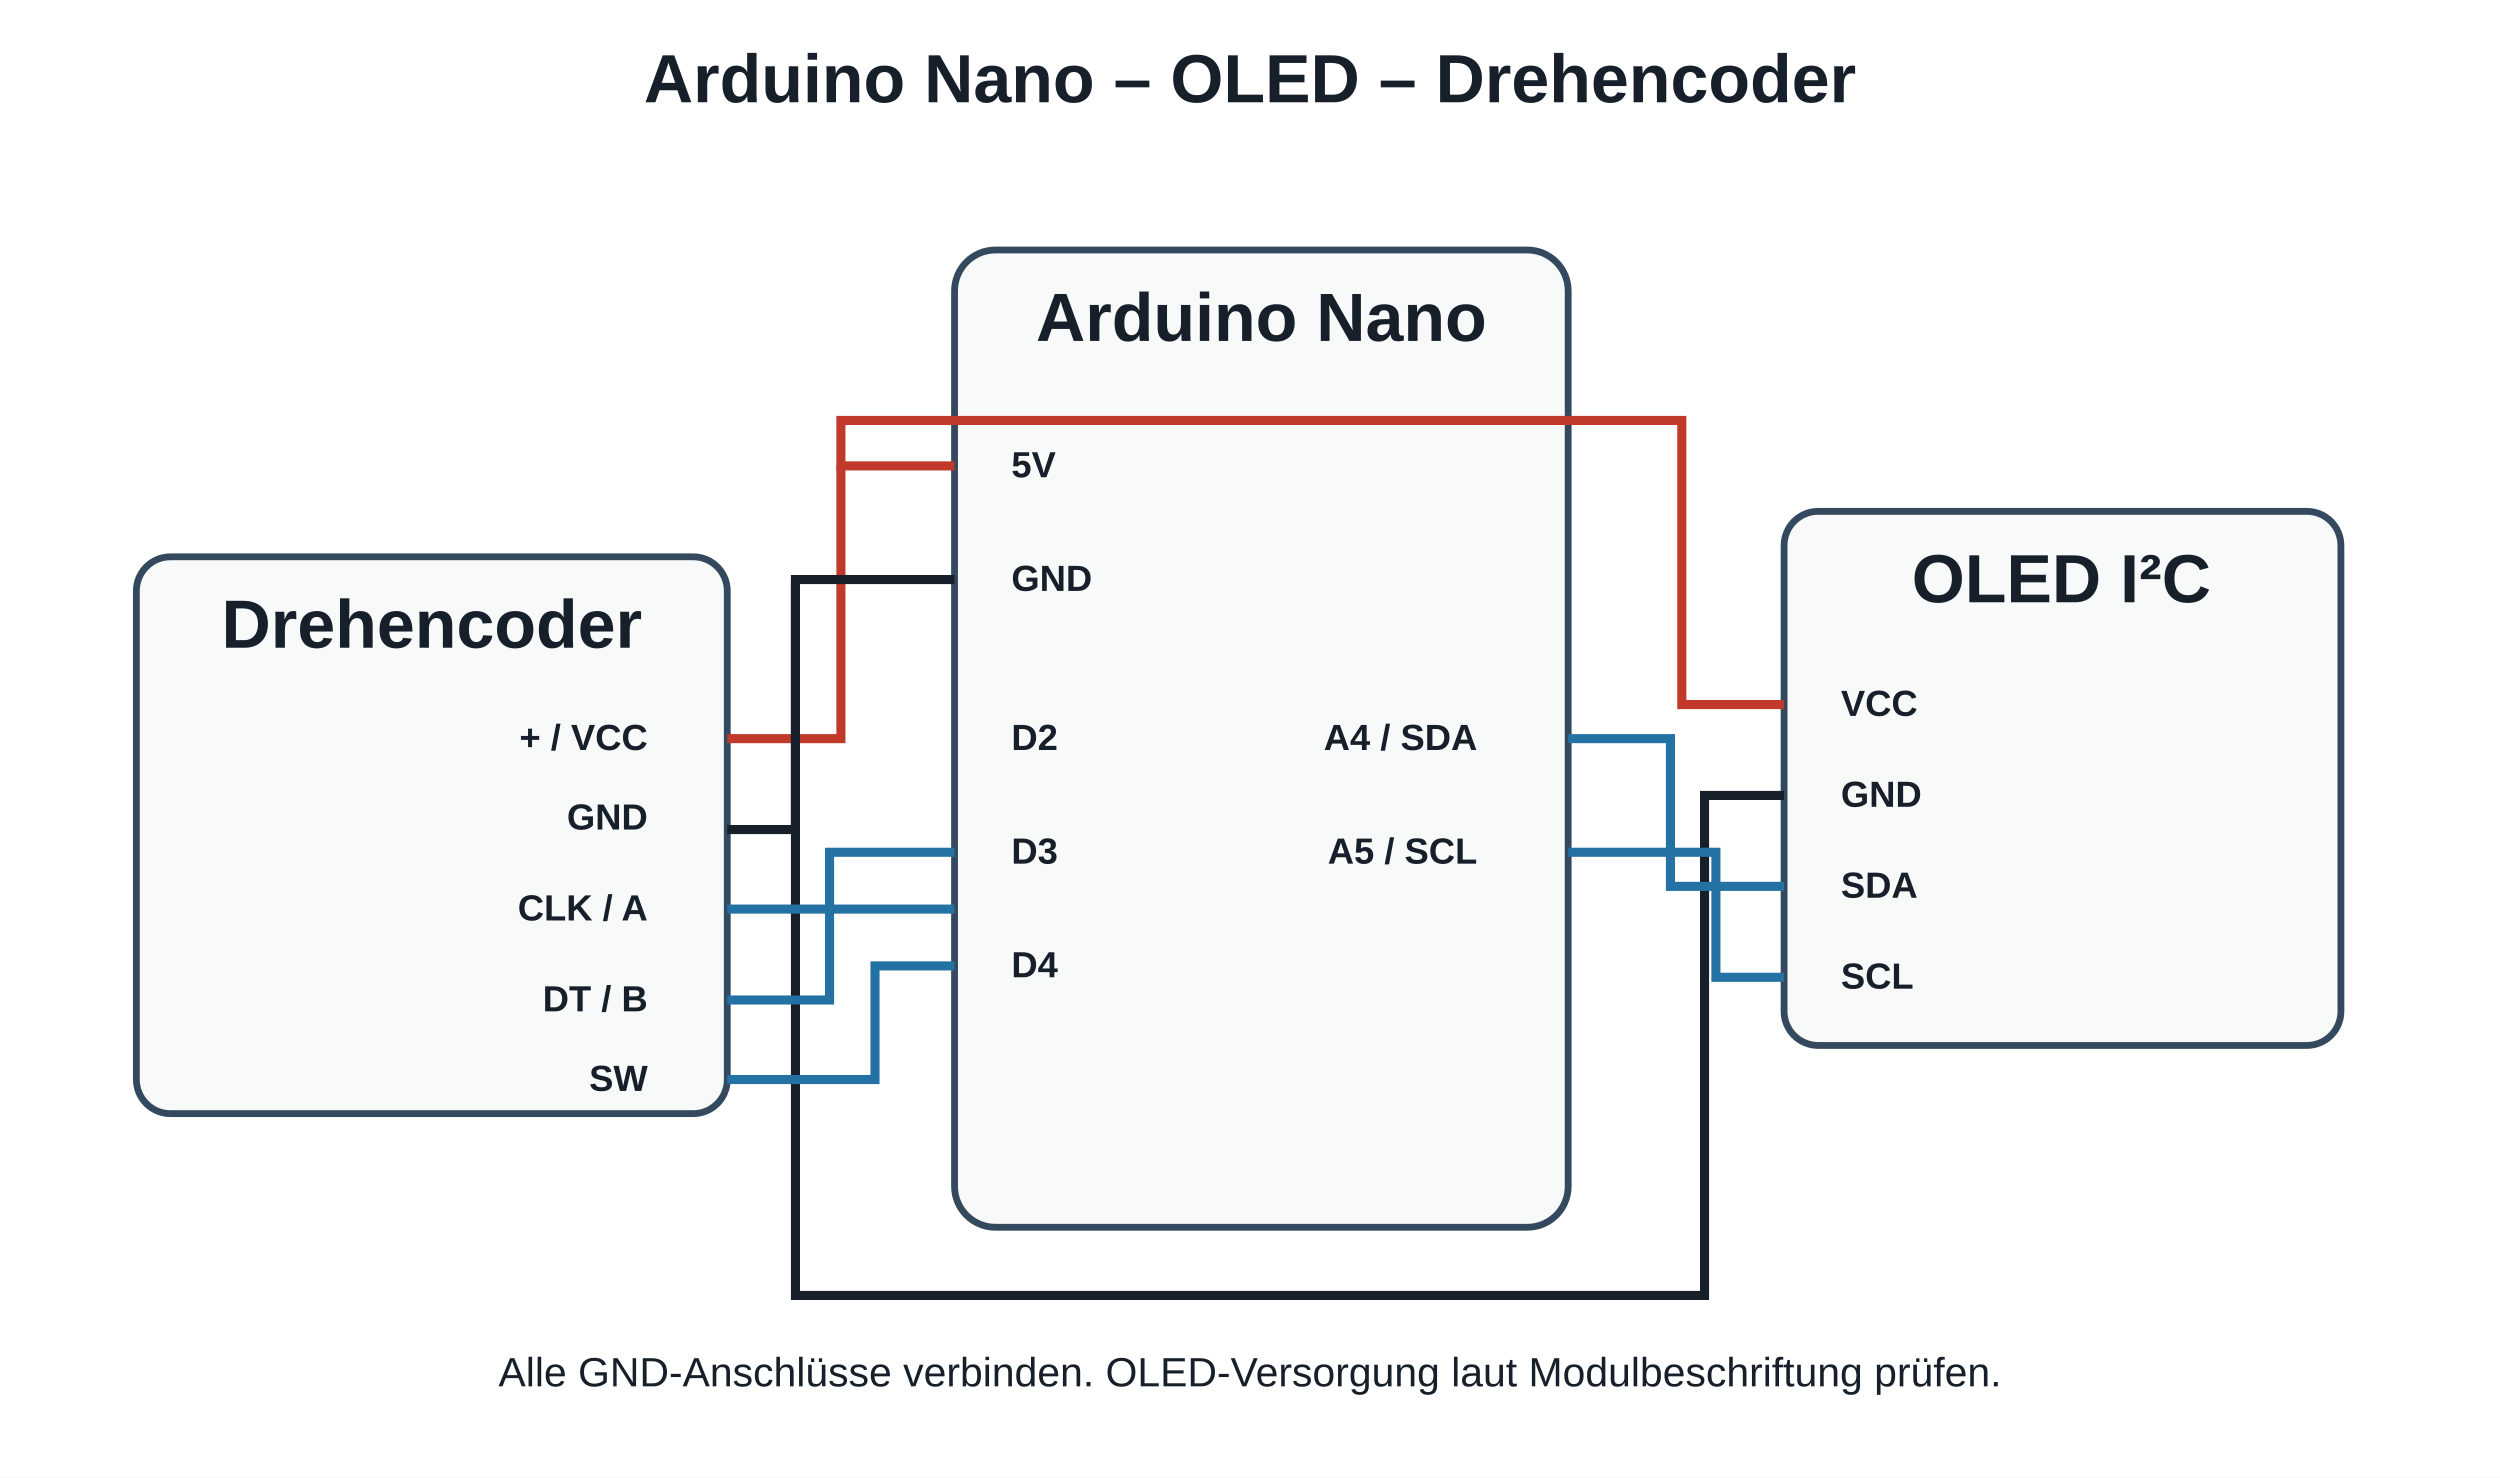
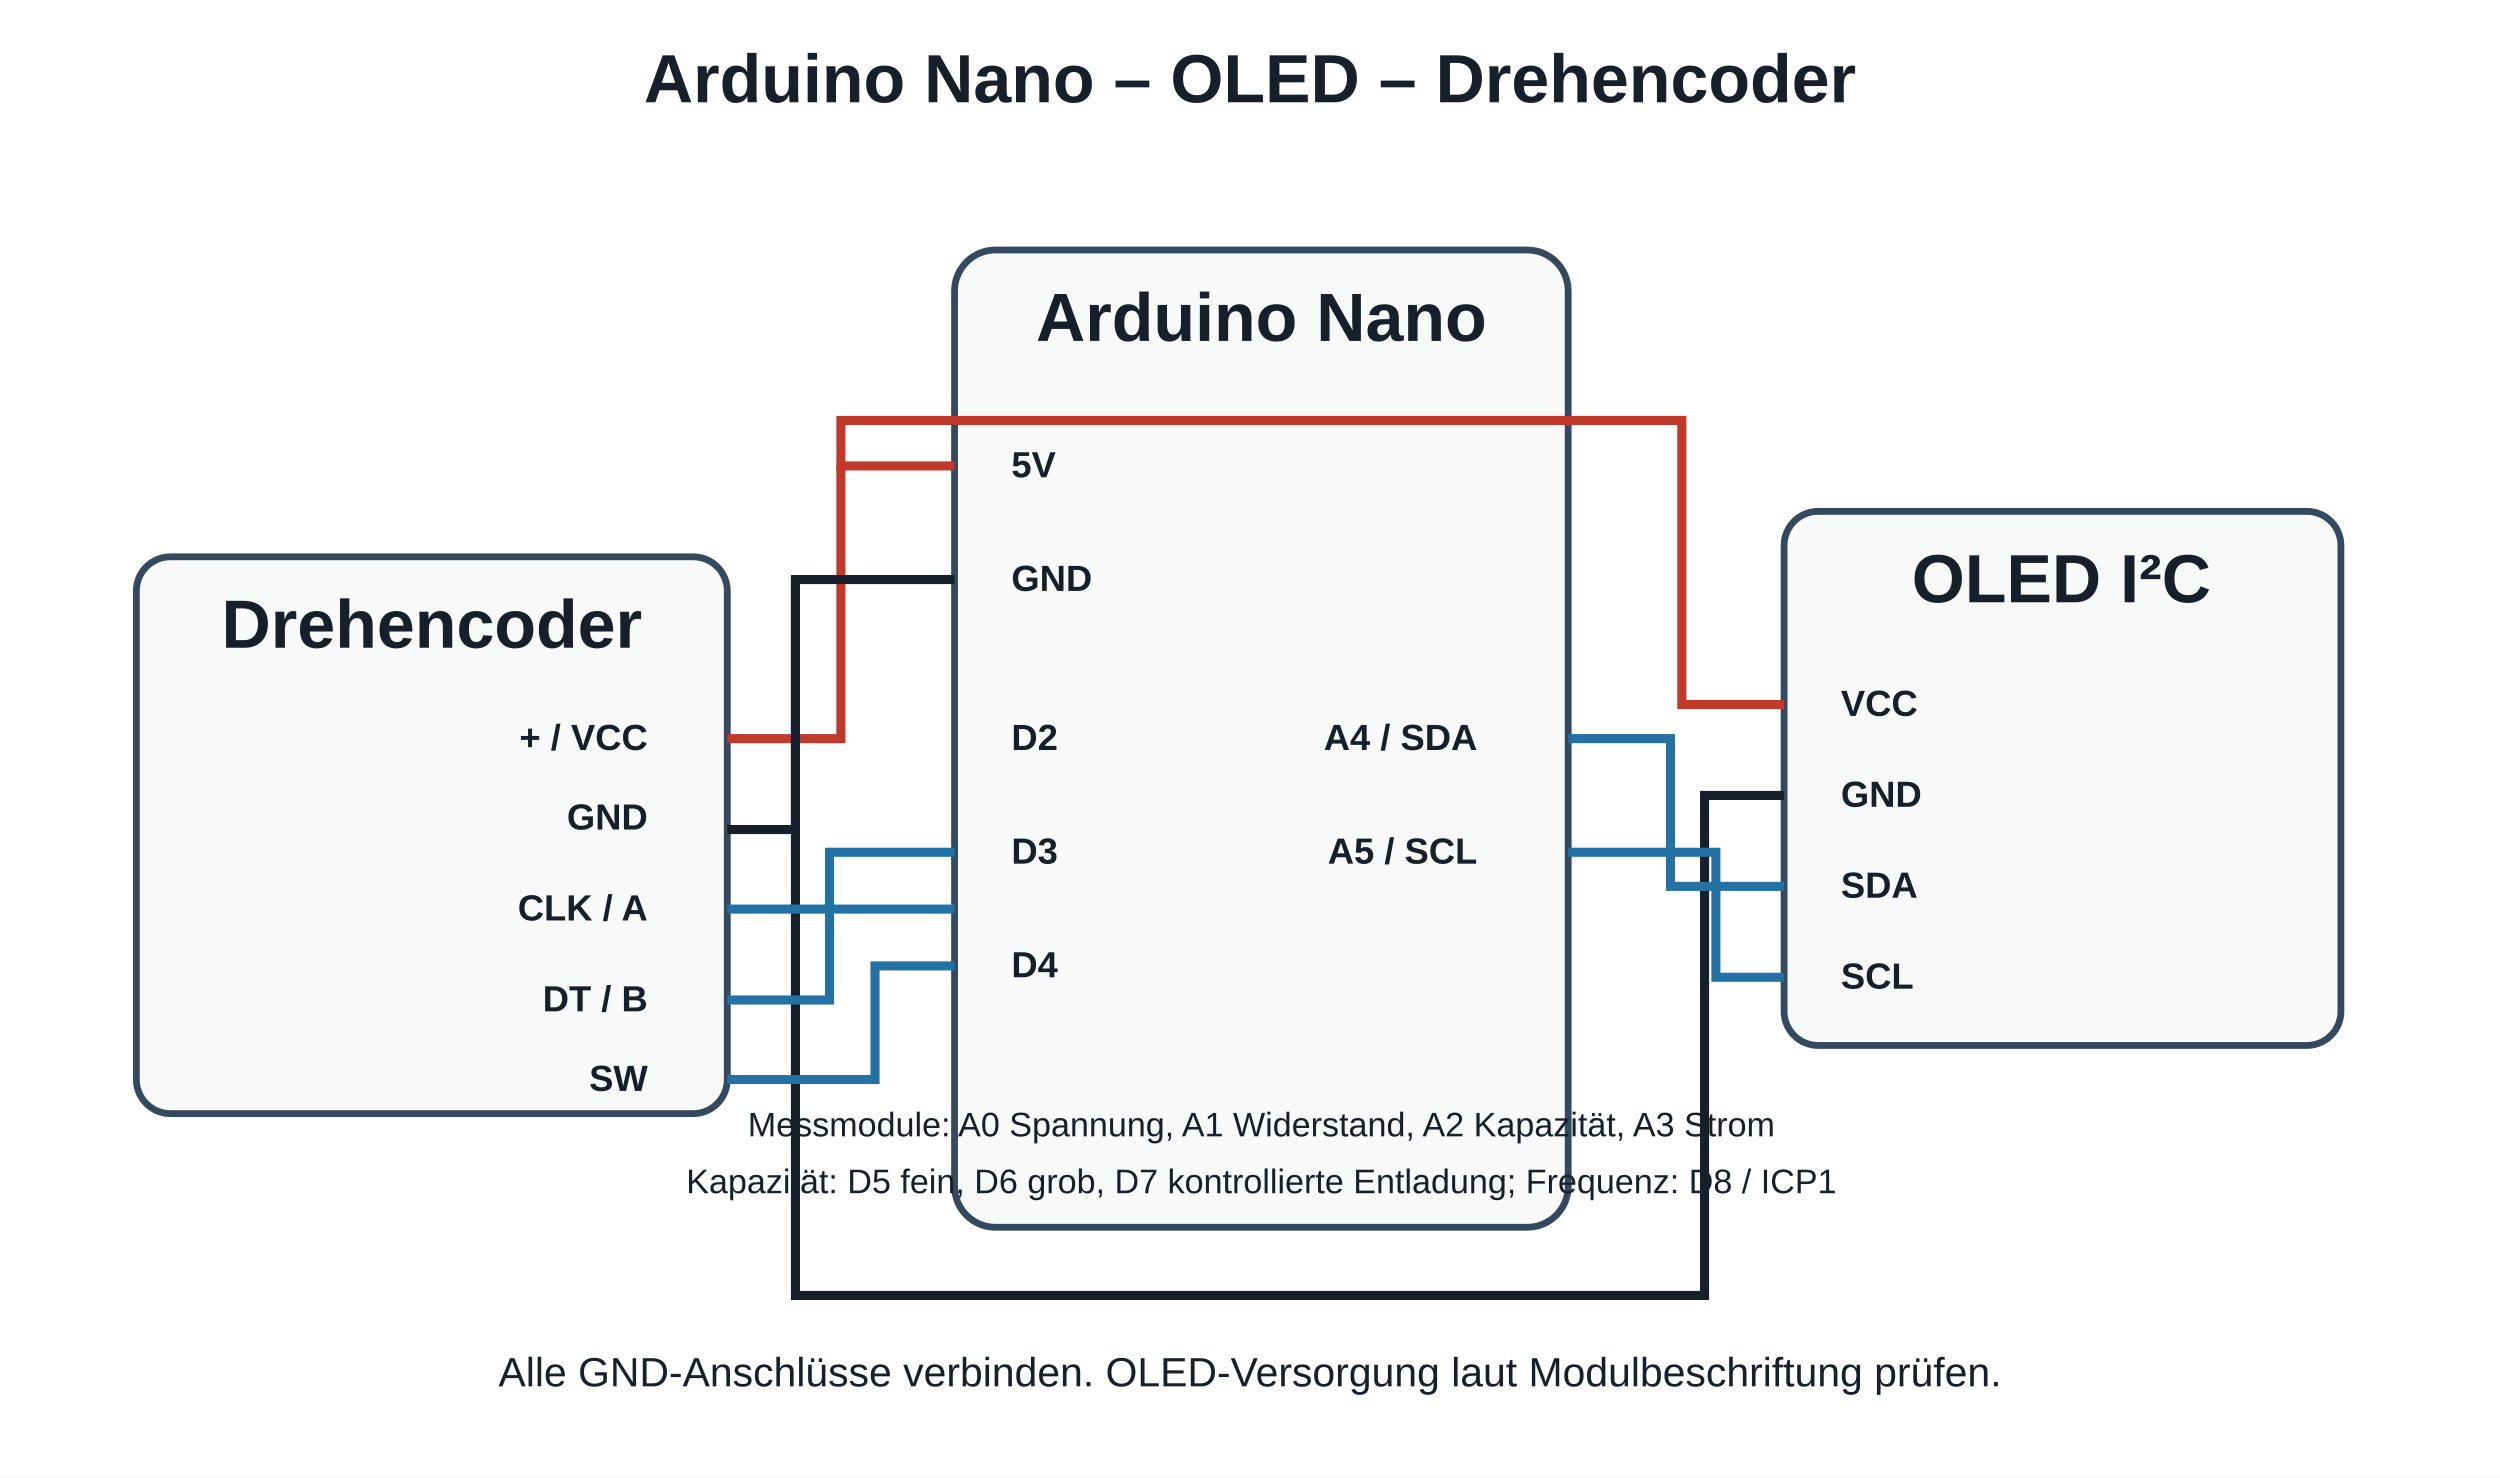
<svg xmlns="http://www.w3.org/2000/svg" width="1100" height="650" viewBox="0 0 1100 650">
  <style>
    text{font-family:Arial,sans-serif;fill:#17202a} .title{font-size:30px;font-weight:bold}
    .label{font-size:18px} .small{font-size:15px} .box{fill:#f8f9f9;stroke:#34495e;stroke-width:3}
    .wire{fill:none;stroke-width:4} .power{stroke:#c0392b}.ground{stroke:#17202a}
    .signal{stroke:#2471a3}.pin{font-size:16px;font-weight:bold}
  </style>
  <rect width="1100" height="650" fill="#fff" />
  <text x="550" y="45" text-anchor="middle" class="title">Arduino Nano – OLED – Drehencoder</text>
  <rect x="420" y="110" width="270" height="430" rx="18" class="box" />
  <text x="555" y="150" text-anchor="middle" class="title">Arduino Nano</text>
  <text x="445" y="210" class="pin">5V</text>
  <text x="445" y="260" class="pin">GND</text>
  <text x="445" y="330" class="pin">D2</text>
  <text x="445" y="380" class="pin">D3</text>
  <text x="445" y="430" class="pin">D4</text>
  <text x="650" y="330" text-anchor="end" class="pin">A4 / SDA</text>
  <text x="650" y="380" text-anchor="end" class="pin">A5 / SCL</text>
  <rect x="785" y="225" width="245" height="235" rx="15" class="box" />
  <text x="907" y="265" text-anchor="middle" class="title">OLED I²C</text>
  <text x="810" y="315" class="pin">VCC</text>
  <text x="810" y="355" class="pin">GND</text>
  <text x="810" y="395" class="pin">SDA</text>
  <text x="810" y="435" class="pin">SCL</text>
  <rect x="60" y="245" width="260" height="245" rx="15" class="box" />
  <text x="190" y="285" text-anchor="middle" class="title">Drehencoder</text>
  <text x="285" y="330" text-anchor="end" class="pin">+ / VCC</text>
  <text x="285" y="365" text-anchor="end" class="pin">GND</text>
  <text x="285" y="405" text-anchor="end" class="pin">CLK / A</text>
  <text x="285" y="445" text-anchor="end" class="pin">DT / B</text>
  <text x="285" y="480" text-anchor="end" class="pin">SW</text>
  <path d="M420 205 H370 V185 H740 V310 H785" class="wire power" />
  <path d="M320 325 H370 V205" class="wire power" />
  <path d="M420 255 H350 V365 H320" class="wire ground" />
  <path d="M350 255 V570 H750 V350 H785" class="wire ground" />
  <path d="M320 400 H420" class="wire signal" />
  <path d="M320 440 H365 V375 H420" class="wire signal" />
  <path d="M320 475 H385 V425 H420" class="wire signal" />
  <path d="M690 325 H735 V390 H785" class="wire signal" />
  <path d="M690 375 H755 V430 H785" class="wire signal" />
+   <text x="555" y="500" text-anchor="middle" class="small">Messmodule: A0 Spannung, A1 Widerstand, A2 Kapazität, A3 Strom</text>
+   <text x="555" y="525" text-anchor="middle" class="small">Kapazität: D5 fein, D6 grob, D7 kontrollierte Entladung; Frequenz: D8 / ICP1</text>
  <text x="550" y="610" text-anchor="middle" class="label">Alle GND-Anschlüsse verbinden. OLED-Versorgung laut Modulbeschriftung prüfen.</text>
</svg>
